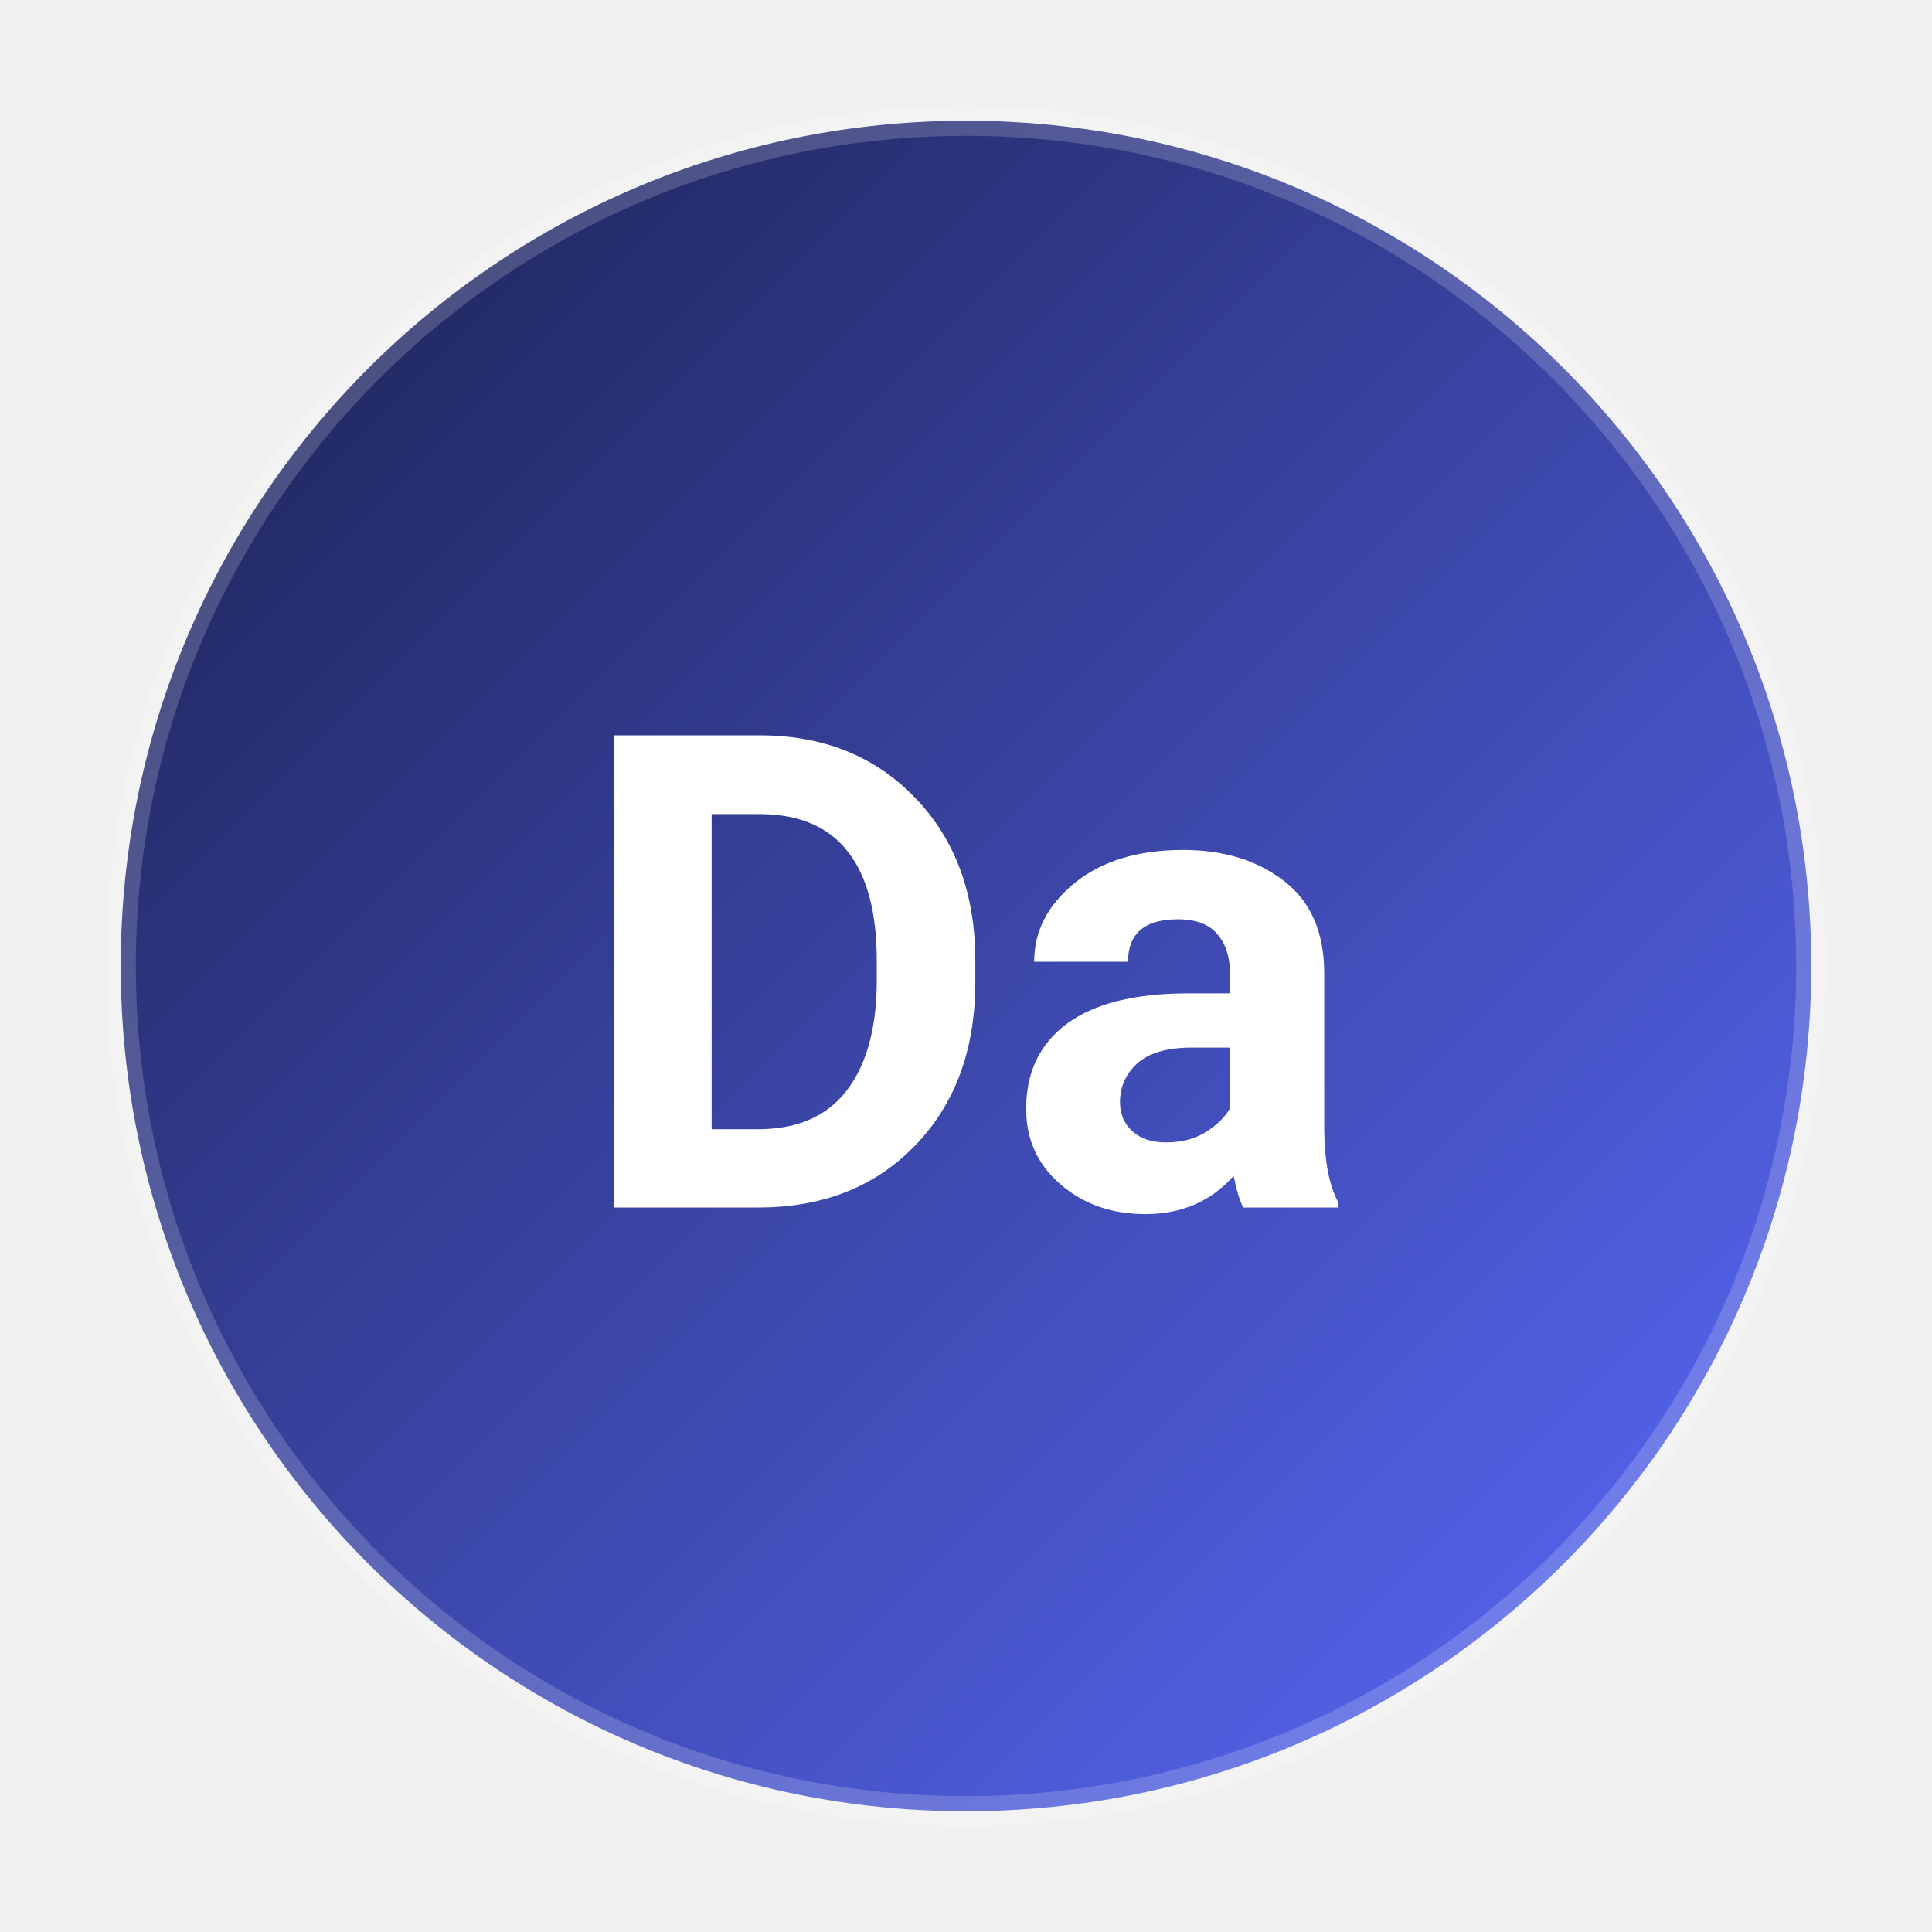
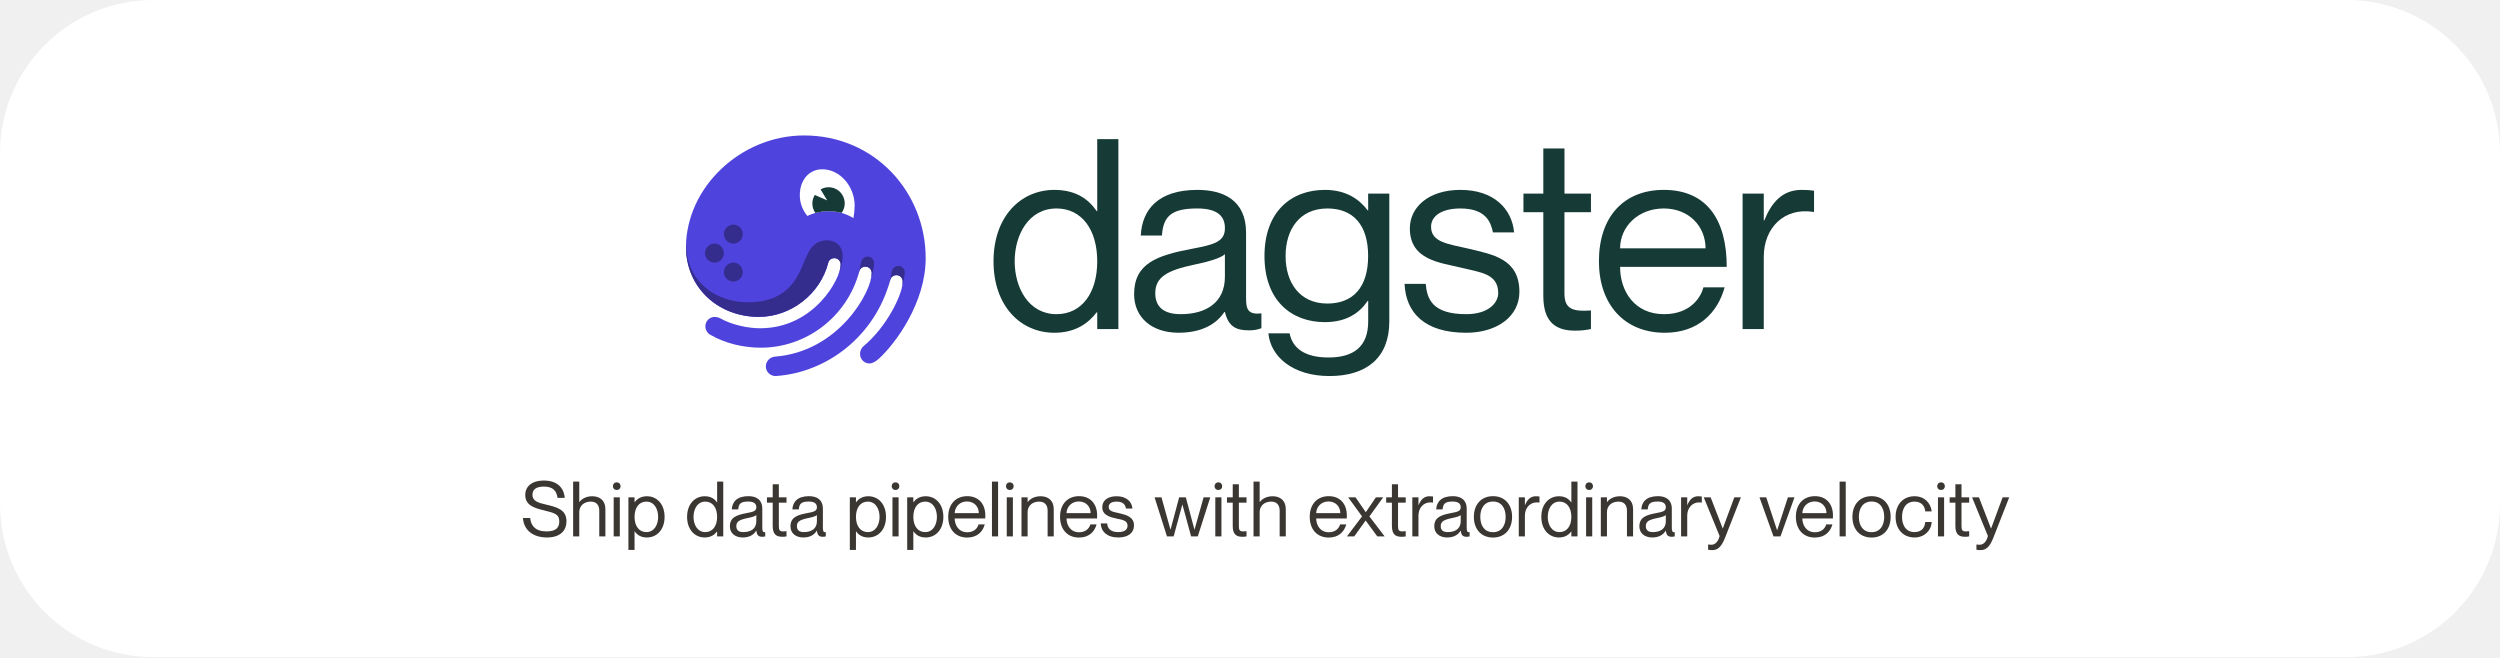
- <svg xmlns="http://www.w3.org/2000/svg" viewBox="0 0 64 64" role="img" aria-label="Dagster">
-   <defs>
-     <linearGradient id="g-dagster" x1="0" y1="0" x2="1" y2="1">
-       <stop offset="0%" stop-color="#1a1f4d" />
-       <stop offset="100%" stop-color="#5b6cff" />
-     </linearGradient>
-   </defs>
-   <circle cx="32" cy="32" r="28" fill="url(#g-dagster)" />
-   <circle cx="32" cy="32" r="28" fill="none" stroke="#ffffff" stroke-opacity="0.18" stroke-width="1" />
-   <text x="32" y="40" text-anchor="middle" font-family="ui-sans-serif, system-ui, -apple-system, Segoe UI, Roboto, Helvetica, Arial, sans-serif" font-weight="700" font-size="22" fill="#ffffff">Da</text>
+ <svg xmlns="http://www.w3.org/2000/svg" width="1305" height="343" viewBox="0 0 1305 343" fill="none">
+   <rect width="1305" height="343" rx="80" fill="white" />
+   <path d="M572.754 72.643H583.798V171.767H572.754V163.024H572.479C568.335 168.431 561.708 173.7 550.38 173.7C532.701 173.7 518.613 159.698 518.613 136.409C518.613 113.12 532.701 99.119 550.38 99.119C561.708 99.119 568.335 104.11 572.479 110.211H572.754V72.643ZM572.754 136.409C572.754 119.776 564.608 108.823 551.486 108.823C536.983 108.823 529.659 122.547 529.659 136.409C529.659 150.272 536.983 163.995 551.486 163.995C564.608 163.995 572.754 153.042 572.754 136.409Z" fill="#163B36" />
+   <path d="M625.037 108.823C611.638 108.823 607.214 112.704 606.527 122.963H595.477C596.168 109.378 604.592 99.119 625.037 99.119C638.434 99.119 650.449 104.387 650.449 121.422V155.803C650.449 161.349 651.435 164.397 658.457 163.564V171.33C656.382 172.102 654.181 172.477 651.97 172.436C645.338 172.436 641.331 170.637 639.4 162.87H639.106C634.685 169.526 626.814 173.685 615.213 173.685C600.987 173.685 592.005 165.507 592.005 153.583C592.005 137.505 603.88 133.346 622.127 129.882C634.01 127.662 639.41 126.135 639.41 119.068C639.4 113.537 636.36 108.823 625.037 108.823ZM639.4 144.448V132.668C637.327 134.744 630.558 136.687 623.106 138.213C609.428 141.123 603.056 144.587 603.056 153.042C603.056 159.981 607.2 163.995 616.32 163.995C629.456 163.995 639.4 158.033 639.4 144.448Z" fill="#163B36" />
+   <path d="M714.166 101.062H725.219V167.876C725.219 186.71 713.341 196.295 694.002 196.295C674.666 196.295 663.198 186.036 662.098 173.992H673.179C674.563 181.198 680.365 186.606 693.484 186.606C706.606 186.606 714.2 180.921 714.2 167.772V157.067H713.925C709.781 163.163 703.154 168.154 691.549 168.154C674.148 168.154 660.057 156.928 660.057 133.639C660.057 110.35 674.148 99.119 691.549 99.119C703.154 99.119 709.781 104.387 713.925 109.795H714.2L714.166 101.062ZM714.166 133.639C714.166 117.001 706.017 108.823 692.898 108.823C678.393 108.823 671.076 119.776 671.076 133.639C671.076 147.501 678.393 158.449 692.898 158.449C706.037 158.449 714.166 150.272 714.166 133.639Z" fill="#163B36" />
+   <path d="M793.124 152.353C793.124 165.239 781.384 173.7 765.359 173.7C743.815 173.7 733.87 163.44 733.178 148.195H744.229C744.916 156.095 747.686 163.995 765.359 163.995C777.375 163.995 782.071 157.756 782.071 153.042C782.071 142.788 772.816 142.233 762.739 139.735C751.963 137.103 735.939 135.854 735.939 119.221C735.939 108.129 745.746 99.119 762.324 99.119C779.865 99.119 789.257 109.101 790.356 121.298H779.31C778.204 115.896 775.583 108.823 762.324 108.823C752.378 108.823 747.014 112.843 747.014 118.389C747.014 126.705 756.546 127.399 766.353 129.758C778.896 132.806 793.124 134.883 793.124 152.353Z" fill="#163B36" />
+   <path d="M830.47 110.766H816.644V153.32C816.644 161.363 821.087 162.736 830.47 162.057V171.767C827.746 172.339 824.969 172.618 822.184 172.599C812.802 172.599 805.608 168.857 805.608 154.44V110.776H795.237V101.061H805.608V77.495H816.659V101.061H830.485L830.47 110.766Z" fill="#163B36" />
+   <path d="M889.196 149.994H900.247C896.652 163.163 886.573 173.7 869.033 173.7C847.62 173.7 834.638 158.588 834.638 136.409C834.638 112.843 847.897 99.119 868.48 99.119C890.577 99.119 901.353 114.231 901.353 139.319H845.689C845.689 152.076 853.286 163.995 868.618 163.995C882.706 163.995 887.952 154.846 889.196 149.994ZM845.689 129.639H890.303C890.303 118.27 881.74 108.823 868.48 108.823C855.221 108.823 845.689 118.24 845.689 129.639Z" fill="#163B36" />
+   <path d="M946.929 99.535V110.627H946.651C931.343 108.149 920.688 118.943 920.688 134.055V171.767H909.634V101.062H920.688V115.063H920.962C924.692 105.775 930.347 99.119 940.439 99.119C942.61 99.096 944.779 99.235 946.929 99.535Z" fill="#163B36" />
+   <path d="M399.744 191.205C399.746 191.907 399.892 192.6 400.173 193.243C400.454 193.885 400.864 194.463 401.377 194.939C401.89 195.415 402.496 195.78 403.156 196.011C403.816 196.242 404.516 196.333 405.213 196.28C431.701 194.377 456.718 175.563 464.705 146.178C465.124 144.488 466.388 143.64 468.071 143.64C468.934 143.675 469.749 144.05 470.338 144.684C470.928 145.317 471.245 146.159 471.221 147.026C471.221 153.578 462.829 170.701 450.829 180.638C450.217 181.155 449.73 181.803 449.402 182.535C449.075 183.267 448.916 184.064 448.938 184.866C448.95 185.518 449.091 186.162 449.351 186.759C449.611 187.357 449.987 187.897 450.455 188.349C450.924 188.8 451.477 189.155 452.082 189.391C452.688 189.628 453.334 189.742 453.983 189.728C455.035 189.728 456.718 189.094 458.821 187.19C467.212 179.578 483.206 158.227 483.206 134.759C483.206 100.353 456.703 70.705 419.716 70.705C386.712 70.705 358.121 97.766 358.121 129.055C358.121 149.771 374.519 165.413 396.17 165.413C412.78 165.413 428.127 153.578 432.333 137.296C432.752 135.606 434.011 134.759 435.694 134.759C436.558 134.794 437.373 135.169 437.963 135.802C438.553 136.436 438.871 137.277 438.849 138.144C438.849 145.544 424.973 171.35 396.802 171.35C390.073 171.35 381.667 169.447 375.778 166.062C374.99 165.679 374.131 165.463 373.256 165.428C372.585 165.402 371.917 165.516 371.293 165.762C370.668 166.008 370.101 166.381 369.627 166.858C369.154 167.334 368.783 167.904 368.539 168.531C368.295 169.159 368.184 169.83 368.211 170.503C368.238 171.365 368.484 172.206 368.925 172.946C369.367 173.685 369.989 174.3 370.733 174.731C378.513 179.191 387.763 181.496 397.221 181.496C420.767 181.496 442.21 165.428 448.519 141.752C448.938 140.062 450.202 139.215 451.88 139.215C452.744 139.249 453.559 139.624 454.149 140.258C454.739 140.891 455.057 141.732 455.035 142.6C455.035 152.324 437.797 183.612 404.581 186.15C403.296 186.245 402.091 186.814 401.198 187.747C400.306 188.68 399.788 189.912 399.744 191.205Z" fill="#4F43DD" />
+   <path d="M432.658 110.241C437.192 110.207 441.643 111.465 445.493 113.869C445.882 111.73 446.096 109.564 446.134 107.391C446.134 97.355 438.513 88.364 429.233 88.364C422.016 88.364 417.504 94.366 417.504 101.78C417.47 105.786 418.871 109.67 421.453 112.724C424.951 111.049 428.784 110.2 432.658 110.241Z" fill="white" />
+   <path d="M454.403 146.599C455.691 142.178 456.259 139.111 456.259 137.118C456.219 136.258 455.852 135.445 455.233 134.85C454.613 134.254 453.789 133.919 452.932 133.917C452.133 133.932 451.361 134.214 450.741 134.72C450.12 135.225 449.685 135.925 449.506 136.707C449.155 138.159 448.405 142.094 447.665 144.592C447.971 143.657 448.25 142.707 448.504 141.742C448.923 140.047 450.187 139.205 451.865 139.205C452.728 139.238 453.543 139.612 454.134 140.245C454.724 140.877 455.042 141.718 455.02 142.585C454.98 143.947 454.763 145.299 454.373 146.604L454.403 146.599Z" fill="#352D8E" />
+   <path d="M472.272 141.98C472.232 141.121 471.865 140.31 471.247 139.715C470.629 139.119 469.807 138.784 468.95 138.779C468.152 138.795 467.381 139.078 466.762 139.583C466.142 140.089 465.708 140.787 465.529 141.569C465.174 143.056 464.409 147.05 463.658 149.543H463.693C464.058 148.433 464.399 147.308 464.68 146.163C465.1 144.468 466.363 143.626 468.047 143.626C468.909 143.659 469.723 144.033 470.313 144.666C470.903 145.299 471.22 146.139 471.196 147.006C471.172 148.058 471.028 149.104 470.766 150.123C471.813 146.436 472.272 143.769 472.272 141.98Z" fill="#352D8E" />
+   <path d="M432.658 110.241C434.911 110.236 437.155 110.538 439.327 111.138C440.468 109.576 441.038 107.668 440.941 105.734C440.845 103.8 440.087 101.958 438.797 100.519C437.507 99.079 435.762 98.13 433.856 97.831C431.951 97.532 430.001 97.901 428.334 98.876L431.79 104.586L425.318 101.776C424.442 103.196 424.002 104.844 424.055 106.514C424.108 108.184 424.65 109.801 425.614 111.163C427.911 110.541 430.28 110.231 432.658 110.241Z" fill="#163B36" />
+   <path d="M382.802 146.986C385.528 146.986 387.738 144.767 387.738 142.03C387.738 139.292 385.528 137.073 382.802 137.073C380.076 137.073 377.866 139.292 377.866 142.03C377.866 144.767 380.076 146.986 382.802 146.986Z" fill="#352D8E" />
+   <path d="M382.802 127.161C385.528 127.161 387.738 124.942 387.738 122.205C387.738 119.468 385.528 117.249 382.802 117.249C380.076 117.249 377.866 119.468 377.866 122.205C377.866 124.942 380.076 127.161 382.802 127.161Z" fill="#352D8E" />
+   <path d="M372.93 137.074C375.656 137.074 377.866 134.855 377.866 132.117C377.866 129.38 375.656 127.161 372.93 127.161C370.203 127.161 367.993 129.38 367.993 132.117C367.993 134.855 370.203 137.074 372.93 137.074Z" fill="#352D8E" />
+   <path d="M395.143 165.403H396.13C412.741 165.403 428.088 153.568 432.293 137.286C432.713 135.596 433.971 134.749 435.655 134.749C436.518 134.784 437.333 135.159 437.923 135.792C438.513 136.426 438.832 137.267 438.809 138.134C438.734 139.864 438.344 141.566 437.659 143.155C437.778 142.97 437.882 142.776 437.97 142.575C439.219 139.708 439.864 136.614 439.865 133.485C439.865 128.623 436.499 125.451 431.666 125.451C423.24 125.451 421.552 132.836 417.998 140.731C414.31 148.929 407.538 157.795 390.458 157.795C372.712 157.795 354.478 145.321 358.926 119.955C358.98 119.637 359.024 119.355 359.059 119.092C358.407 122.369 358.076 125.703 358.071 129.044C358.121 149.464 374.011 164.927 395.143 165.403Z" fill="#352D8E" />
+   <path d="M285.065 263.4C281.385 262.52 277.945 261.8 277.945 258.24C277.945 255.52 279.905 254 283.905 254C288.505 254 290.505 256.04 291.025 259.88H294.785C294.305 254.12 290.345 250.84 283.865 250.84C277.705 250.84 274.185 253.84 274.185 258.4C274.185 263.92 279.265 265.24 283.585 266.32C289.145 267.72 291.945 268.2 291.945 272.2C291.945 275.12 290.505 277.4 285.345 277.4C279.385 277.4 277.145 274.36 276.745 270.4H272.985C273.385 276.8 278.345 280.56 285.505 280.56C292.625 280.56 295.705 276.8 295.705 272.08C295.705 266 290.625 264.72 285.065 263.4ZM312.818 266.56V280H316.018V265.76C316.018 261.08 312.898 259.04 309.178 259.04C305.698 259.04 303.538 260.6 302.458 262.04H302.378V251.4H299.178V280H302.378V267.28C302.378 264.12 304.778 261.84 308.378 261.84C311.578 261.84 312.818 263.92 312.818 266.56ZM319.941 253.8C319.941 254.84 320.661 255.76 321.941 255.76C323.221 255.76 323.941 254.84 323.941 253.8C323.941 252.72 323.221 251.8 321.941 251.8C320.661 251.8 319.941 252.72 319.941 253.8ZM320.341 280H323.541V259.6H320.341V280ZM331.311 277.36C332.511 279.12 334.431 280.56 337.711 280.56C342.831 280.56 346.911 276.52 346.911 269.8C346.911 263.08 342.831 259.04 337.711 259.04C334.431 259.04 332.511 260.56 331.311 262.12H331.231V259.6H328.031V287.08H331.231V277.36H331.311ZM337.391 261.84C341.591 261.84 343.551 265.8 343.551 269.8C343.551 273.8 341.591 277.76 337.391 277.76C333.591 277.76 331.231 274.6 331.231 269.8C331.231 265 333.591 261.84 337.391 261.84ZM374.26 262.24C373.06 260.48 371.14 259.04 367.86 259.04C362.74 259.04 358.66 263.08 358.66 269.8C358.66 276.52 362.74 280.56 367.86 280.56C371.14 280.56 373.06 279.04 374.26 277.48H374.34V280H377.54V251.4H374.34V262.24H374.26ZM368.18 277.76C363.98 277.76 362.02 273.8 362.02 269.8C362.02 265.8 363.98 261.84 368.18 261.84C371.98 261.84 374.34 265 374.34 269.8C374.34 274.6 371.98 277.76 368.18 277.76ZM387.717 280.56C391.117 280.56 393.437 279.2 394.757 277H394.837C395.037 279.52 396.117 280.2 397.877 280.2C398.437 280.2 398.917 280.12 399.437 280V277.76C399.197 277.8 399.077 277.8 398.957 277.8C398.157 277.8 397.917 277 397.917 275.4V265.6C397.917 260.6 394.477 259 390.677 259C384.677 259 382.197 262 381.997 265.92H385.357C385.557 262.96 386.677 261.8 390.557 261.8C393.917 261.8 394.797 263.2 394.797 264.8C394.797 266.8 393.197 267.2 389.717 267.84C384.437 268.84 380.997 270.08 380.997 274.76C380.997 278.2 383.597 280.56 387.717 280.56ZM388.037 277.76C385.397 277.76 384.357 276.6 384.357 274.6C384.357 272.24 386.037 271.32 389.997 270.48C392.197 270.04 394.197 269.52 394.797 268.88V272.12C394.797 276.04 391.877 277.76 388.037 277.76ZM400.354 259.6V262.4H403.354V274.52C403.354 279.16 405.434 280.2 408.434 280.2C409.154 280.2 409.634 280.16 410.554 280V277.28C409.874 277.36 409.554 277.4 408.874 277.4C407.074 277.4 406.554 276.84 406.554 274.68V262.4H410.554V259.6H406.554V252.8H403.354V259.6H400.354ZM419.344 280.56C422.744 280.56 425.064 279.2 426.384 277H426.464C426.664 279.52 427.744 280.2 429.504 280.2C430.064 280.2 430.544 280.12 431.064 280V277.76C430.824 277.8 430.704 277.8 430.584 277.8C429.784 277.8 429.544 277 429.544 275.4V265.6C429.544 260.6 426.104 259 422.304 259C416.304 259 413.824 262 413.624 265.92H416.984C417.184 262.96 418.304 261.8 422.184 261.8C425.544 261.8 426.424 263.2 426.424 264.8C426.424 266.8 424.824 267.2 421.344 267.84C416.064 268.84 412.624 270.08 412.624 274.76C412.624 278.2 415.224 280.56 419.344 280.56ZM419.664 277.76C417.024 277.76 415.984 276.6 415.984 274.6C415.984 272.24 417.664 271.32 421.624 270.48C423.824 270.04 425.824 269.52 426.424 268.88V272.12C426.424 276.04 423.504 277.76 419.664 277.76ZM446.889 277.36C448.089 279.12 450.009 280.56 453.289 280.56C458.409 280.56 462.489 276.52 462.489 269.8C462.489 263.08 458.409 259.04 453.289 259.04C450.009 259.04 448.089 260.56 446.889 262.12H446.809V259.6H443.609V287.08H446.809V277.36H446.889ZM452.969 261.84C457.169 261.84 459.129 265.8 459.129 269.8C459.129 273.8 457.169 277.76 452.969 277.76C449.169 277.76 446.809 274.6 446.809 269.8C446.809 265 449.169 261.84 452.969 261.84ZM465.466 253.8C465.466 254.84 466.186 255.76 467.466 255.76C468.746 255.76 469.466 254.84 469.466 253.8C469.466 252.72 468.746 251.8 467.466 251.8C466.186 251.8 465.466 252.72 465.466 253.8ZM465.866 280H469.066V259.6H465.866V280ZM476.836 277.36C478.036 279.12 479.956 280.56 483.236 280.56C488.356 280.56 492.436 276.52 492.436 269.8C492.436 263.08 488.356 259.04 483.236 259.04C479.956 259.04 478.036 260.56 476.836 262.12H476.756V259.6H473.556V287.08H476.756V277.36H476.836ZM482.916 261.84C487.116 261.84 489.076 265.8 489.076 269.8C489.076 273.8 487.116 277.76 482.916 277.76C479.116 277.76 476.756 274.6 476.756 269.8C476.756 265 479.116 261.84 482.916 261.84ZM504.893 280.6C510.133 280.6 513.013 277.52 514.053 273.72H510.813C510.453 275.16 508.933 277.84 504.933 277.84C500.453 277.84 498.413 274.24 498.333 270.64H514.293C514.333 270.32 514.333 269.64 514.333 269.04C514.333 263.08 510.853 259 504.893 259C498.853 259 494.973 263.24 494.973 269.76C494.973 275.96 498.453 280.6 504.893 280.6ZM504.733 261.76C508.533 261.76 510.933 264.48 510.933 267.84H498.333C498.533 264.28 501.213 261.76 504.733 261.76ZM517.8 251.4V280H521V251.4H517.8ZM525.126 253.8C525.126 254.84 525.846 255.76 527.126 255.76C528.406 255.76 529.126 254.84 529.126 253.8C529.126 252.72 528.406 251.8 527.126 251.8C525.846 251.8 525.126 252.72 525.126 253.8ZM525.526 280H528.726V259.6H525.526V280ZM533.216 280H536.416V267.28C536.416 264.12 538.816 261.84 542.416 261.84C545.616 261.84 546.856 263.92 546.856 266.56V280H550.056V265.76C550.056 261.08 546.936 259.04 543.216 259.04C539.736 259.04 537.576 260.6 536.496 262.04H536.416V259.6H533.216V280ZM563.264 280.6C568.504 280.6 571.384 277.52 572.424 273.72H569.184C568.824 275.16 567.304 277.84 563.304 277.84C558.824 277.84 556.784 274.24 556.704 270.64H572.664C572.704 270.32 572.704 269.64 572.704 269.04C572.704 263.08 569.224 259 563.264 259C557.224 259 553.344 263.24 553.344 269.76C553.344 275.96 556.824 280.6 563.264 280.6ZM563.104 261.76C566.904 261.76 569.304 264.48 569.304 267.84H556.704C556.904 264.28 559.584 261.76 563.104 261.76ZM584.181 267.88C581.341 267.2 578.741 267 578.741 264.64C578.741 263 579.981 261.84 582.861 261.84C586.661 261.84 587.461 263.88 587.781 265.44H591.141C590.821 261.92 588.101 259.04 582.821 259.04C578.141 259.04 575.381 261.32 575.381 264.76C575.381 269 579.581 270 583.141 270.76C585.661 271.32 588.581 271.6 588.581 274.4C588.581 275.96 587.661 277.76 583.741 277.76C579.541 277.76 578.101 275.68 577.941 273.2H574.581C574.701 277.4 577.861 280.56 583.741 280.56C588.941 280.56 591.941 278.12 591.941 274.28C591.941 269.76 587.821 268.72 584.181 267.88ZM602.681 259.6L609.161 280H612.641L617.161 263.44H617.241L621.761 280H625.241L631.761 259.6H628.281L623.561 276.4H623.481L619.001 259.6H615.521L611.041 276.4H610.961L606.281 259.6H602.681ZM633.991 253.8C633.991 254.84 634.711 255.76 635.991 255.76C637.271 255.76 637.991 254.84 637.991 253.8C637.991 252.72 637.271 251.8 635.991 251.8C634.711 251.8 633.991 252.72 633.991 253.8ZM634.391 280H637.591V259.6H634.391V280ZM640.486 259.6V262.4H643.486V274.52C643.486 279.16 645.566 280.2 648.566 280.2C649.286 280.2 649.766 280.16 650.686 280V277.28C650.006 277.36 649.686 277.4 649.006 277.4C647.206 277.4 646.686 276.84 646.686 274.68V262.4H650.686V259.6H646.686V252.8H643.486V259.6H640.486ZM667.981 266.56V280H671.181V265.76C671.181 261.08 668.061 259.04 664.341 259.04C660.861 259.04 658.701 260.6 657.621 262.04H657.541V251.4H654.341V280H657.541V267.28C657.541 264.12 659.941 261.84 663.541 261.84C666.741 261.84 667.981 263.92 667.981 266.56ZM693.6 280.6C698.84 280.6 701.72 277.52 702.76 273.72H699.52C699.16 275.16 697.64 277.84 693.64 277.84C689.16 277.84 687.12 274.24 687.04 270.64H703C703.04 270.32 703.04 269.64 703.04 269.04C703.04 263.08 699.56 259 693.6 259C687.56 259 683.68 263.24 683.68 269.76C683.68 275.96 687.16 280.6 693.6 280.6ZM693.44 261.76C697.24 261.76 699.64 264.48 699.64 267.84H687.04C687.24 264.28 689.92 261.76 693.44 261.76ZM703.746 259.6L710.986 269.56L703.106 280H706.906L712.826 271.76H712.906L718.946 280H722.786L714.826 269.56L722.026 259.6H718.226L712.986 267.32H712.906L707.586 259.6H703.746ZM723.577 259.6V262.4H726.577V274.52C726.577 279.16 728.657 280.2 731.657 280.2C732.377 280.2 732.857 280.16 733.777 280V277.28C733.097 277.36 732.777 277.4 732.097 277.4C730.297 277.4 729.777 276.84 729.777 274.68V262.4H733.777V259.6H729.777V252.8H726.577V259.6H723.577ZM737.236 259.6V280H740.436V269.12C740.436 265.2 742.956 262.24 746.716 262.24C747.196 262.24 747.556 262.28 748.036 262.36V259.16C747.476 259.08 746.916 259.04 746.156 259.04C743.236 259.04 741.596 260.96 740.516 263.64H740.436V259.6H737.236ZM755.412 280.56C758.812 280.56 761.132 279.2 762.452 277H762.532C762.732 279.52 763.812 280.2 765.572 280.2C766.132 280.2 766.612 280.12 767.132 280V277.76C766.892 277.8 766.772 277.8 766.652 277.8C765.852 277.8 765.612 277 765.612 275.4V265.6C765.612 260.6 762.172 259 758.372 259C752.372 259 749.892 262 749.692 265.92H753.052C753.252 262.96 754.372 261.8 758.252 261.8C761.612 261.8 762.492 263.2 762.492 264.8C762.492 266.8 760.892 267.2 757.412 267.84C752.132 268.84 748.692 270.08 748.692 274.76C748.692 278.2 751.292 280.56 755.412 280.56ZM755.732 277.76C753.092 277.76 752.052 276.6 752.052 274.6C752.052 272.24 753.732 271.32 757.692 270.48C759.892 270.04 761.892 269.52 762.492 268.88V272.12C762.492 276.04 759.572 277.76 755.732 277.76ZM779.35 280.6C785.55 280.6 789.31 276.16 789.31 269.8C789.31 263.44 785.55 259 779.35 259C773.11 259 769.35 263.44 769.35 269.8C769.35 276.16 773.11 280.6 779.35 280.6ZM779.35 277.8C774.75 277.8 772.71 274.16 772.71 269.8C772.71 265.44 774.75 261.8 779.35 261.8C783.91 261.8 785.95 265.44 785.95 269.8C785.95 274.16 783.91 277.8 779.35 277.8ZM792.802 259.6V280H796.002V269.12C796.002 265.2 798.522 262.24 802.282 262.24C802.762 262.24 803.122 262.28 803.602 262.36V259.16C803.042 259.08 802.482 259.04 801.722 259.04C798.802 259.04 797.162 260.96 796.082 263.64H796.002V259.6H792.802ZM820.17 262.24C818.97 260.48 817.05 259.04 813.77 259.04C808.65 259.04 804.57 263.08 804.57 269.8C804.57 276.52 808.65 280.56 813.77 280.56C817.05 280.56 818.97 279.04 820.17 277.48H820.25V280H823.45V251.4H820.25V262.24H820.17ZM814.09 277.76C809.89 277.76 807.93 273.8 807.93 269.8C807.93 265.8 809.89 261.84 814.09 261.84C817.89 261.84 820.25 265 820.25 269.8C820.25 274.6 817.89 277.76 814.09 277.76ZM827.543 253.8C827.543 254.84 828.263 255.76 829.543 255.76C830.823 255.76 831.543 254.84 831.543 253.8C831.543 252.72 830.823 251.8 829.543 251.8C828.263 251.8 827.543 252.72 827.543 253.8ZM827.943 280H831.143V259.6H827.943V280ZM835.633 280H838.833V267.28C838.833 264.12 841.233 261.84 844.833 261.84C848.033 261.84 849.273 263.92 849.273 266.56V280H852.473V265.76C852.473 261.08 849.353 259.04 845.633 259.04C842.153 259.04 839.993 260.6 838.913 262.04H838.833V259.6H835.633V280ZM862.481 280.56C865.881 280.56 868.201 279.2 869.521 277H869.601C869.801 279.52 870.881 280.2 872.641 280.2C873.201 280.2 873.681 280.12 874.201 280V277.76C873.961 277.8 873.841 277.8 873.721 277.8C872.921 277.8 872.681 277 872.681 275.4V265.6C872.681 260.6 869.241 259 865.441 259C859.441 259 856.961 262 856.761 265.92H860.121C860.321 262.96 861.441 261.8 865.321 261.8C868.681 261.8 869.561 263.2 869.561 264.8C869.561 266.8 867.961 267.2 864.481 267.84C859.201 268.84 855.761 270.08 855.761 274.76C855.761 278.2 858.361 280.56 862.481 280.56ZM862.801 277.76C860.161 277.76 859.121 276.6 859.121 274.6C859.121 272.24 860.801 271.32 864.761 270.48C866.961 270.04 868.961 269.52 869.561 268.88V272.12C869.561 276.04 866.641 277.76 862.801 277.76ZM877.533 259.6V280H880.733V269.12C880.733 265.2 883.253 262.24 887.013 262.24C887.493 262.24 887.853 262.28 888.333 262.36V259.16C887.773 259.08 887.213 259.04 886.453 259.04C883.533 259.04 881.893 260.96 880.813 263.64H880.733V259.6H877.533ZM897.636 279.8C896.756 283.32 894.916 284.36 893.236 284.36C892.636 284.36 892.316 284.32 891.636 284.24V286.96C892.556 287.12 893.036 287.16 893.756 287.16C896.516 287.16 898.476 285.76 900.516 280.6L908.756 259.6H905.316L899.316 275.84H899.236L892.956 259.6H889.356L897.636 279.8ZM918.444 259.6L925.764 280H929.404L936.724 259.6H933.284L927.684 276.8H927.644L921.964 259.6H918.444ZM947.366 280.6C952.606 280.6 955.486 277.52 956.526 273.72H953.286C952.926 275.16 951.406 277.84 947.406 277.84C942.926 277.84 940.886 274.24 940.806 270.64H956.766C956.806 270.32 956.806 269.64 956.806 269.04C956.806 263.08 953.326 259 947.366 259C941.326 259 937.446 263.24 937.446 269.76C937.446 275.96 940.926 280.6 947.366 280.6ZM947.206 261.76C951.006 261.76 953.406 264.48 953.406 267.84H940.806C941.006 264.28 943.686 261.76 947.206 261.76ZM960.273 251.4V280H963.473V251.4H960.273ZM976.963 280.6C983.163 280.6 986.923 276.16 986.923 269.8C986.923 263.44 983.163 259 976.963 259C970.723 259 966.963 263.44 966.963 269.8C966.963 276.16 970.723 280.6 976.963 280.6ZM976.963 277.8C972.363 277.8 970.323 274.16 970.323 269.8C970.323 265.44 972.363 261.8 976.963 261.8C981.523 261.8 983.563 265.44 983.563 269.8C983.563 274.16 981.523 277.8 976.963 277.8ZM1004.98 266.96H1008.34C1007.86 262.4 1004.42 259.04 999.376 259.04C993.416 259.04 989.496 263.4 989.496 269.8C989.496 276.2 993.416 280.56 999.376 280.56C1004.42 280.56 1008.06 277.12 1008.34 272.48H1004.98C1004.82 274.92 1003.5 277.76 999.376 277.76C994.536 277.76 992.856 273.64 992.856 269.8C992.856 265.96 994.536 261.84 999.376 261.84C1003.46 261.84 1004.82 264.72 1004.98 266.96ZM1011.22 253.8C1011.22 254.84 1011.94 255.76 1013.22 255.76C1014.5 255.76 1015.22 254.84 1015.22 253.8C1015.22 252.72 1014.5 251.8 1013.22 251.8C1011.94 251.8 1011.22 252.72 1011.22 253.8ZM1011.62 280H1014.82V259.6H1011.62V280ZM1017.71 259.6V262.4H1020.71V274.52C1020.71 279.16 1022.79 280.2 1025.79 280.2C1026.51 280.2 1026.99 280.16 1027.91 280V277.28C1027.23 277.36 1026.91 277.4 1026.23 277.4C1024.43 277.4 1023.91 276.84 1023.91 274.68V262.4H1027.91V259.6H1023.91V252.8H1020.71V259.6H1017.71ZM1037.69 279.8C1036.81 283.32 1034.97 284.36 1033.29 284.36C1032.69 284.36 1032.37 284.32 1031.69 284.24V286.96C1032.61 287.12 1033.09 287.16 1033.81 287.16C1036.57 287.16 1038.53 285.76 1040.57 280.6L1048.81 259.6H1045.37L1039.37 275.84H1039.29L1033.01 259.6H1029.41L1037.69 279.8Z" fill="#3A3631" />
</svg>
